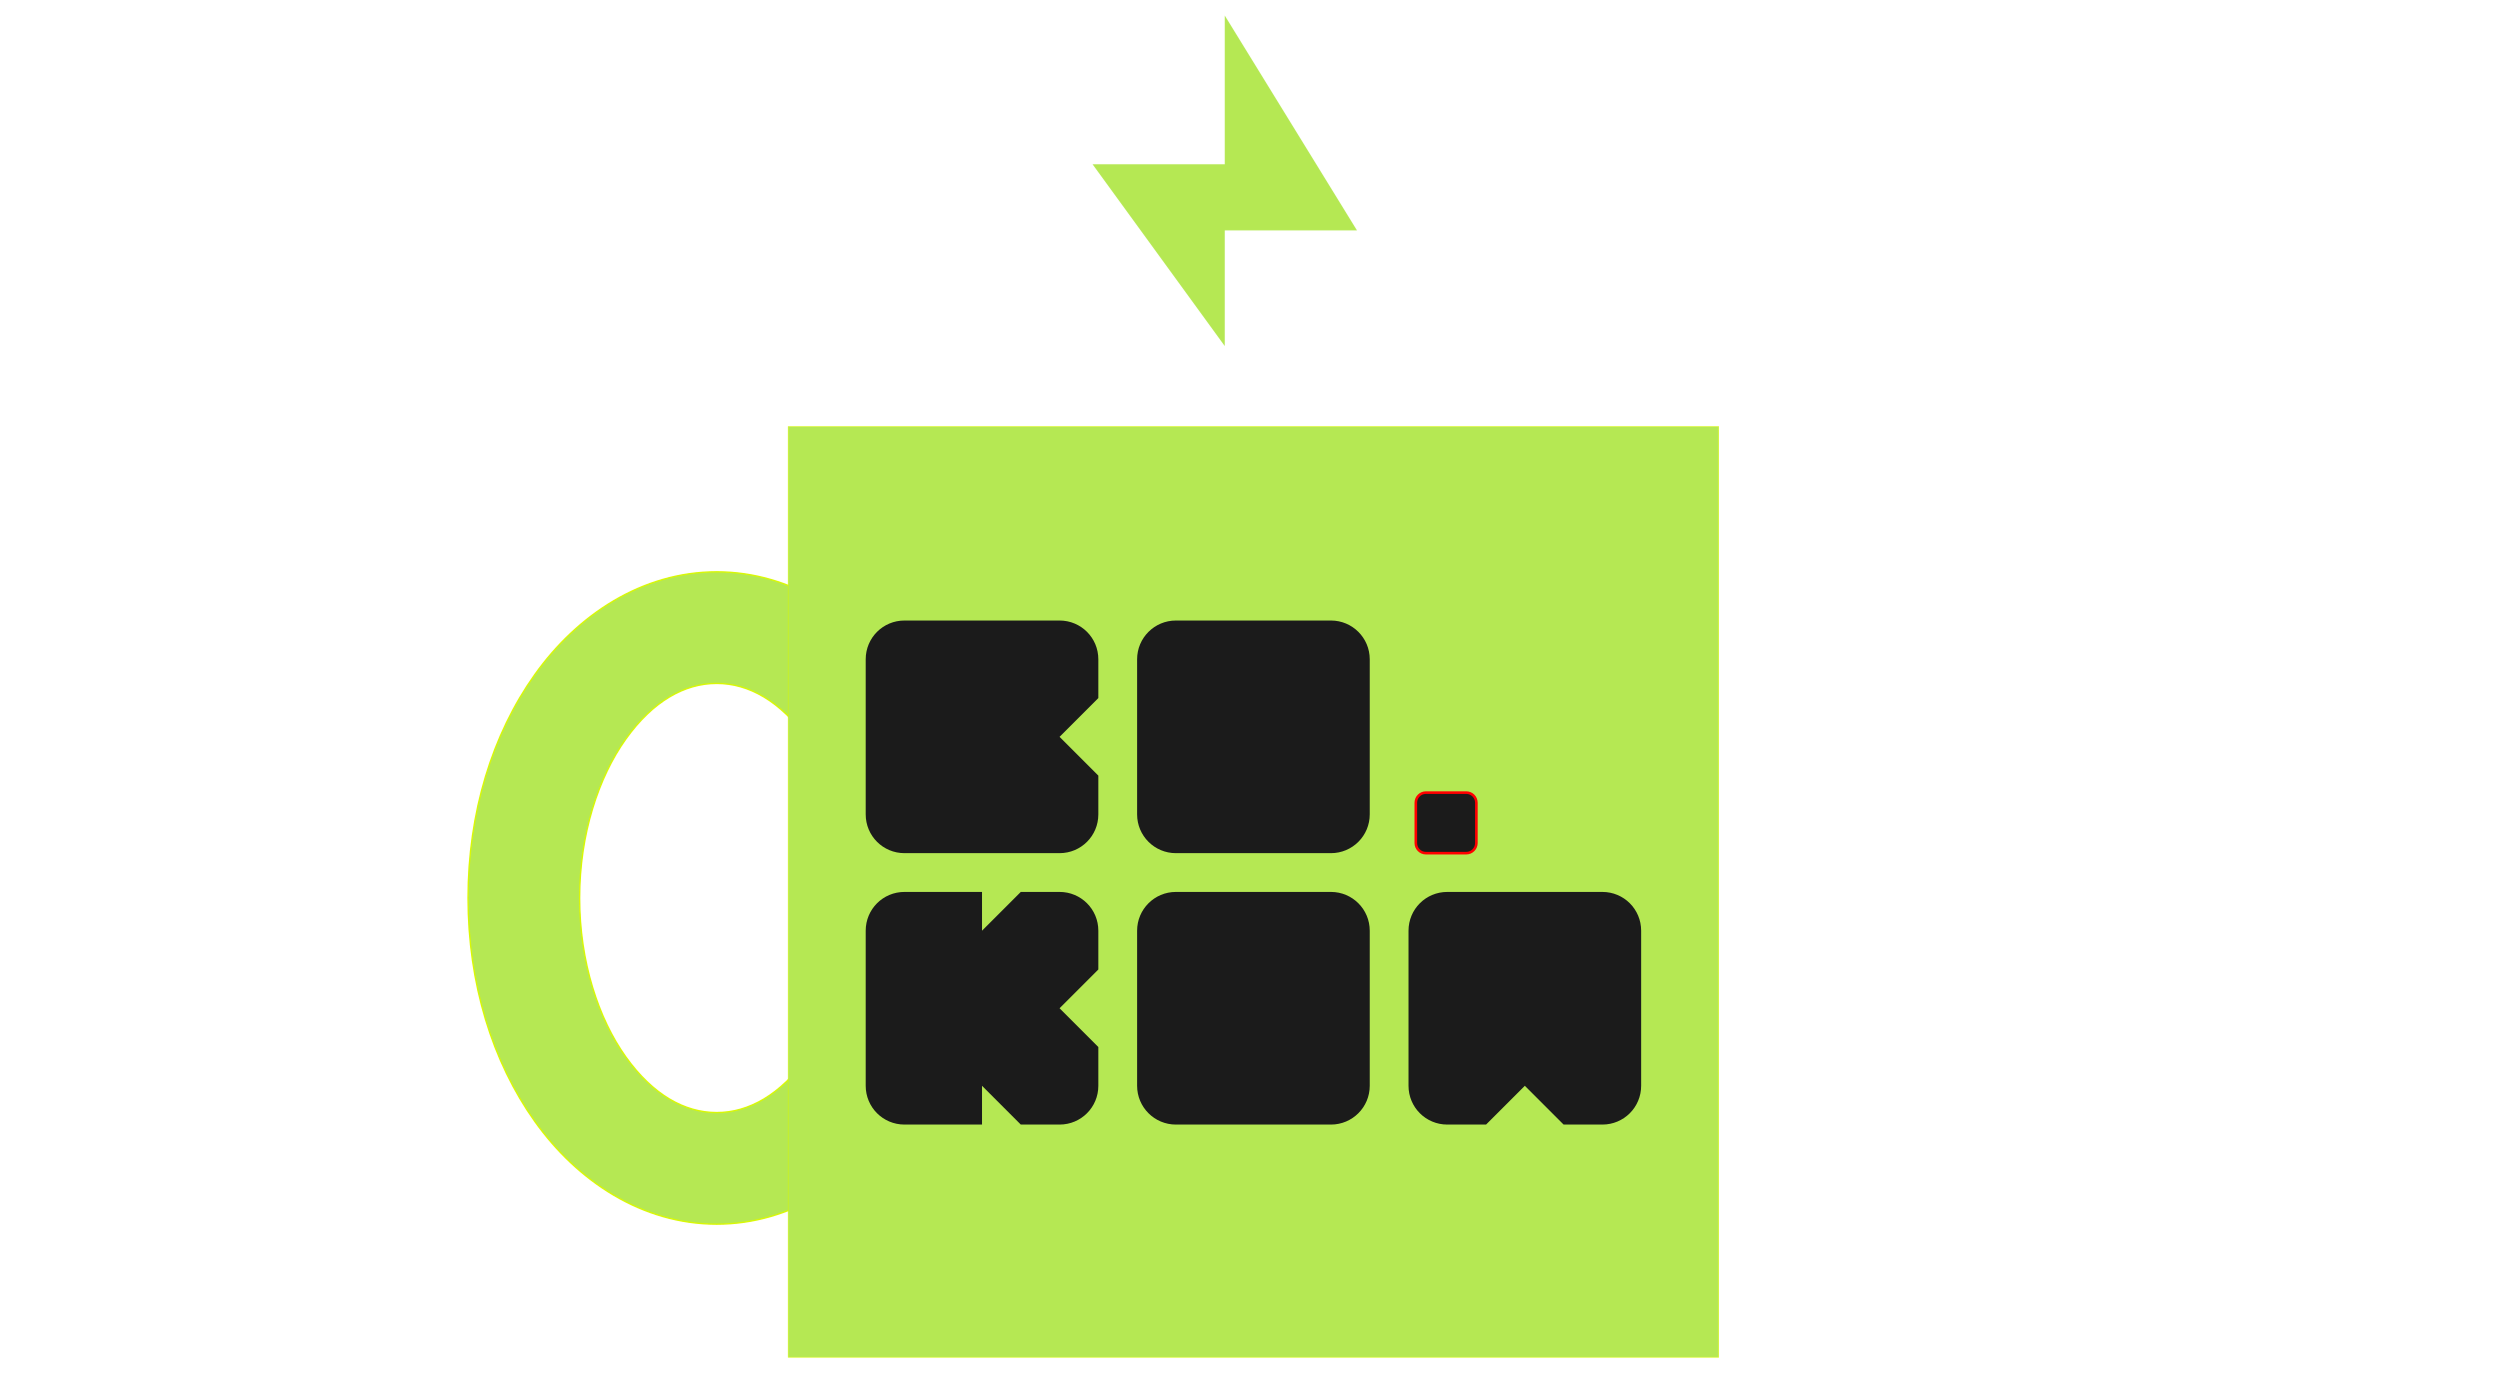
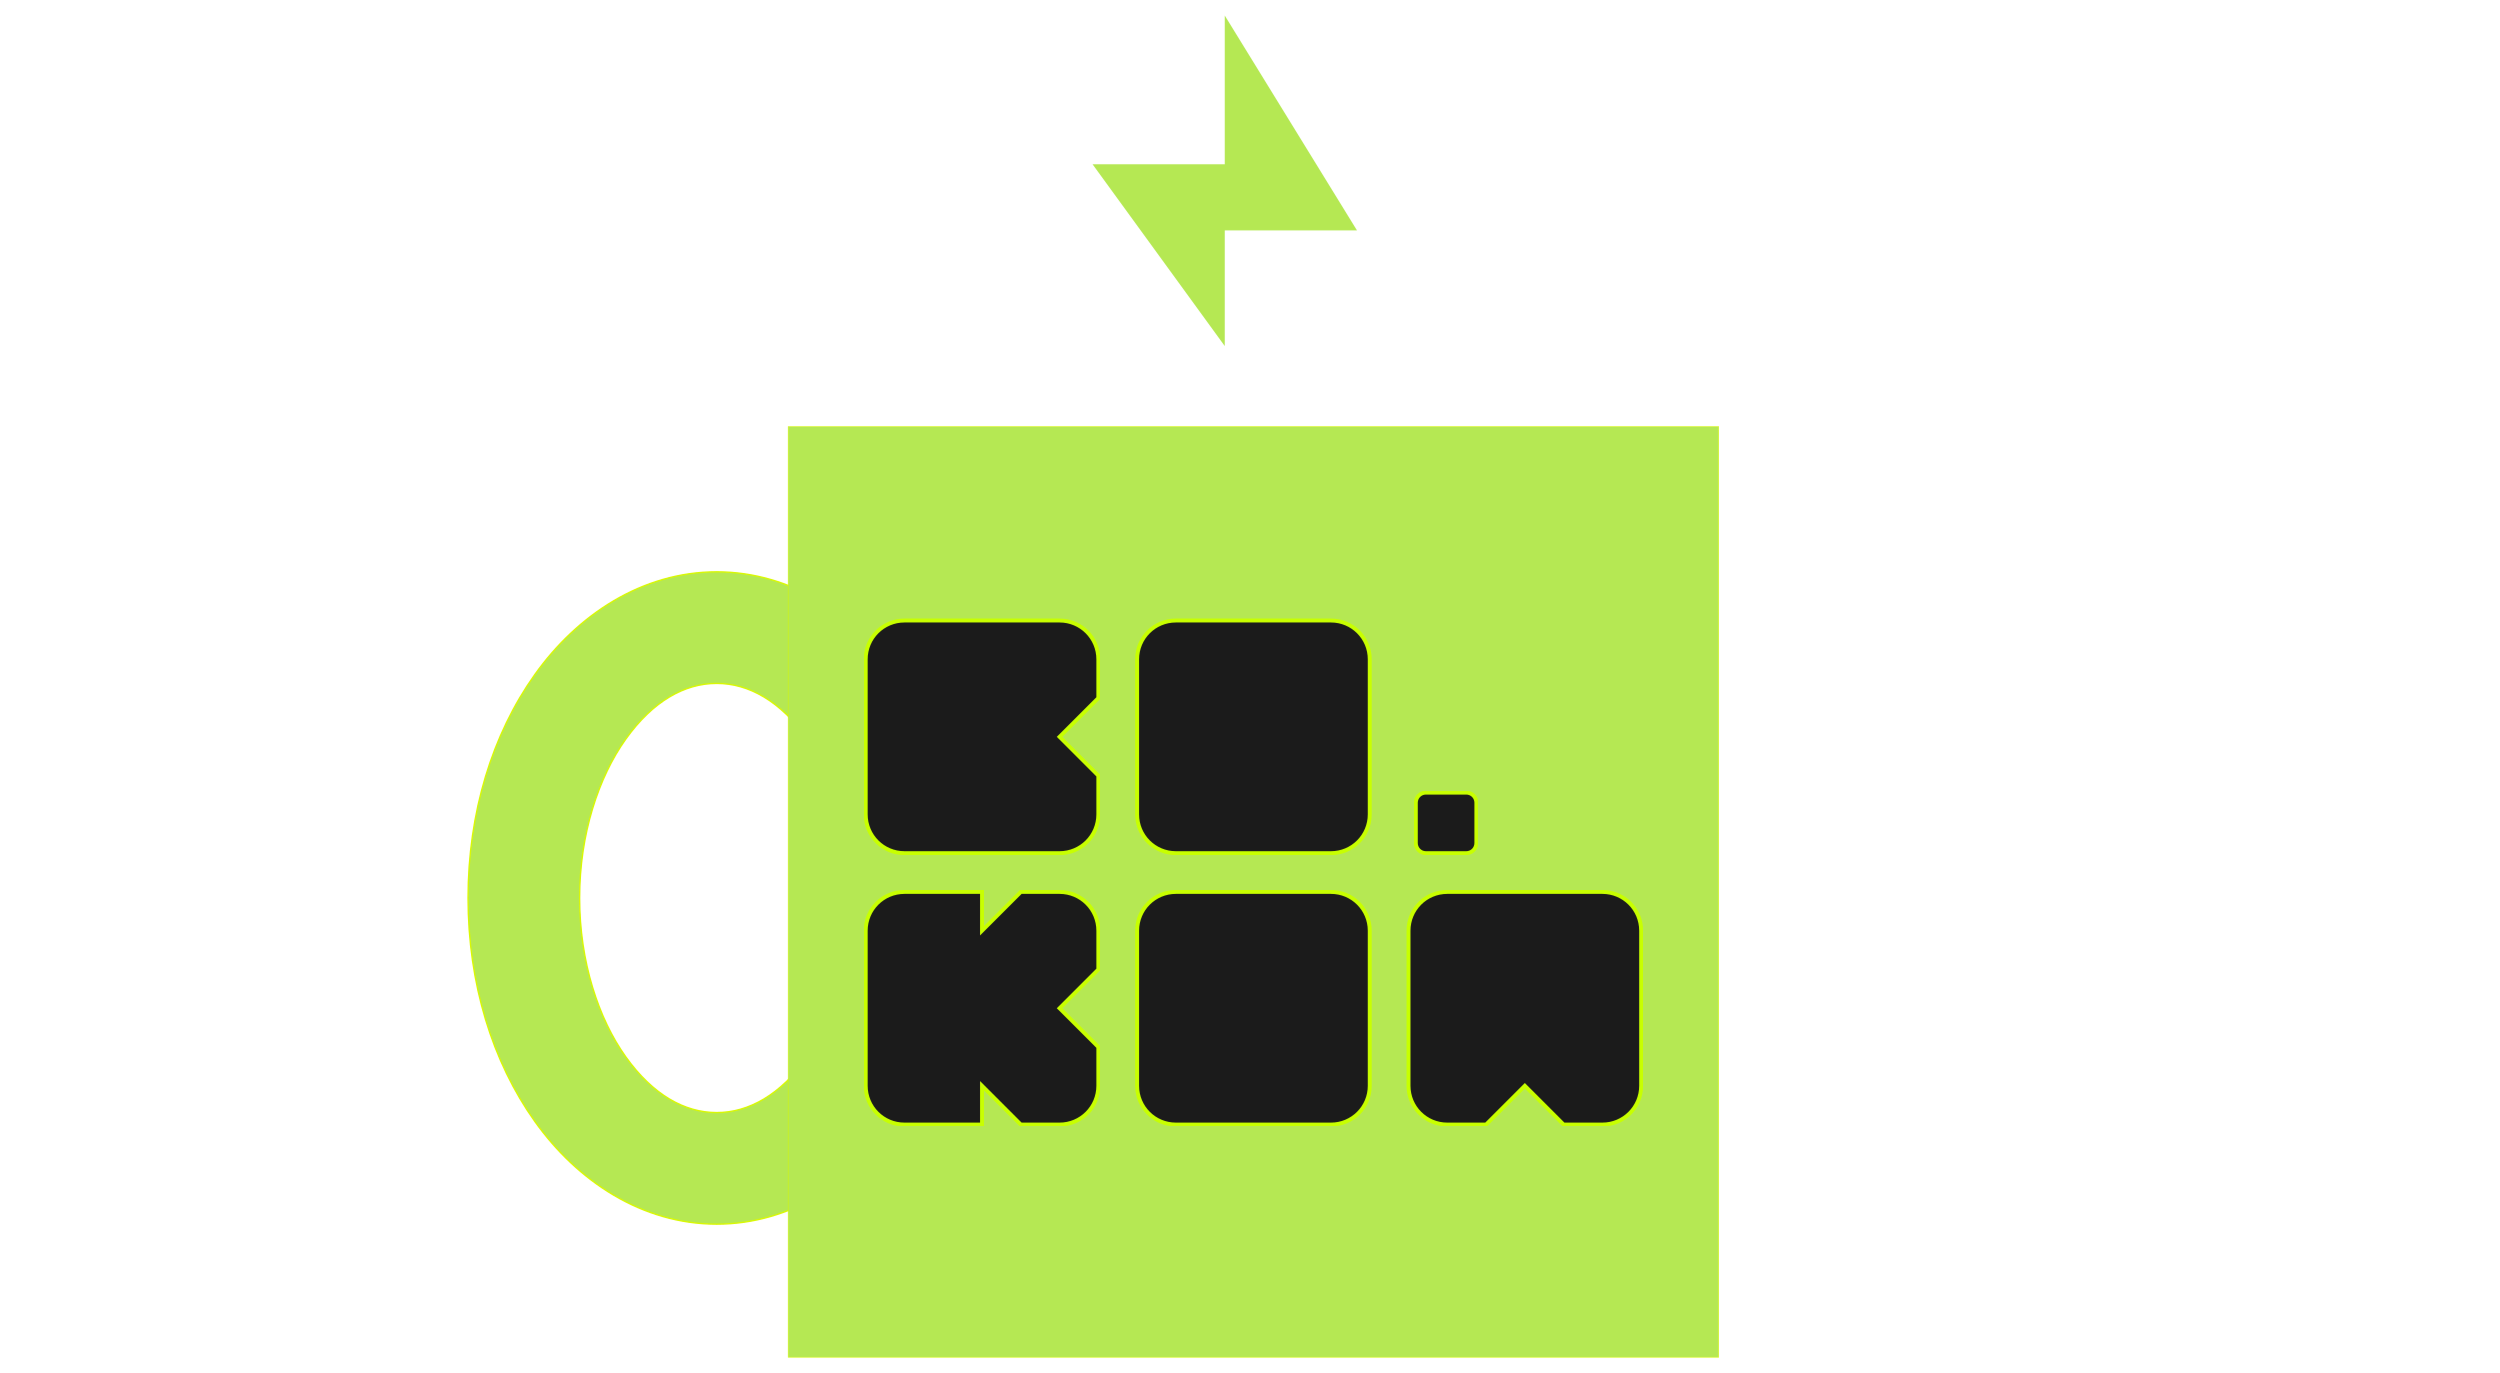
<svg xmlns="http://www.w3.org/2000/svg" width="359.126mm" height="197.197mm" viewBox="0 0 1272.494 698.73" id="svg2" version="1.1">
  <defs id="defs4">
-     <filter style="color-interpolation-filters:sRGB" id="filter4210" x="-0.006" width="1.012" y="-0.005" height="1.009">
-       <feGaussianBlur stdDeviation="0.33" id="feGaussianBlur4212" />
+     <marker style="overflow:visible" id="marker4864" refX="0.0" refY="0.0" orient="auto">
+       <path transform="scale(0.8) translate(12.5,0)" style="fill-rule:evenodd;stroke:#c8ff00;stroke-width:1pt;stroke-opacity:1;fill:#1b1b1b;fill-opacity:1" d="M 0.0,0.0 L 5.0,-5.0 L -12.5,0.0 L 5.0,5.0 L 0.0,0.0 z " id="path4866" />
+     </marker>
+     <marker style="overflow:visible" id="marker4652" refX="0.0" refY="0.0" orient="auto">
+       <path transform="scale(0.8) translate(12.5,0)" style="fill-rule:evenodd;stroke:#c8ff00;stroke-width:1pt;stroke-opacity:1;fill:#1b1b1b;fill-opacity:1" d="M 0.0,0.0 L 5.0,-5.0 L -12.5,0.0 L 5.0,5.0 L 0.0,0.0 z " id="path4654" />
+     </marker>
+     <marker style="overflow:visible" id="marker4642" refX="0.0" refY="0.0" orient="auto">
+       <path transform="scale(0.8) translate(12.5,0)" style="fill-rule:evenodd;stroke:#c8ff00;stroke-width:1pt;stroke-opacity:1;fill:#1b1b1b;fill-opacity:1" d="M 0.0,0.0 L 5.0,-5.0 L -12.5,0.0 L 5.0,5.0 L 0.0,0.0 z " id="path4644" />
+     </marker>
+     <marker style="overflow:visible" id="marker4594" refX="0.0" refY="0.0" orient="auto">
+       <path transform="scale(0.8) translate(12.5,0)" style="fill-rule:evenodd;stroke:#c8ff00;stroke-width:1pt;stroke-opacity:1;fill:#1b1b1b;fill-opacity:1" d="M 0.0,0.0 L 5.0,-5.0 L -12.5,0.0 L 5.0,5.0 L 0.0,0.0 z " id="path4596" />
+     </marker>
+     <marker style="overflow:visible" id="marker4538" refX="0.0" refY="0.0" orient="auto">
+       <path transform="scale(0.8) translate(12.5,0)" style="fill-rule:evenodd;stroke:#c8ff00;stroke-width:1pt;stroke-opacity:1;fill:#1b1b1b;fill-opacity:1" d="M 0.0,0.0 L 5.0,-5.0 L -12.5,0.0 L 5.0,5.0 L 0.0,0.0 z " id="path4540" />
+     </marker>
+     <filter style="color-interpolation-filters:sRGB" id="filter4246" x="-0.006" width="1.012" y="-0.005" height="1.009">
+       <feGaussianBlur stdDeviation="0.33" id="feGaussianBlur4248" />
    </filter>
-     <filter style="color-interpolation-filters:sRGB" id="filter4214" x="-0.002" width="1.003" y="-0.002" height="1.003">
-       <feGaussianBlur stdDeviation="0.33" id="feGaussianBlur4216" />
+     <filter style="color-interpolation-filters:sRGB" id="filter4250" x="-0.002" width="1.003" y="-0.002" height="1.003">
+       <feGaussianBlur stdDeviation="0.33" id="feGaussianBlur4252" />
    </filter>
-     <filter style="color-interpolation-filters:sRGB" id="filter4218" x="-0.003" width="1.006" y="-0.002" height="1.005">
-       <feGaussianBlur stdDeviation="0.33" id="feGaussianBlur4220" />
+     <filter style="color-interpolation-filters:sRGB" id="filter4254" x="-0.003" width="1.006" y="-0.002" height="1.005">
+       <feGaussianBlur stdDeviation="0.33" id="feGaussianBlur4256" />
+     </filter>
+     <filter style="color-interpolation-filters:sRGB" id="filter5093" x="-0.025" width="1.051" y="-0.025" height="1.051">
+       <feGaussianBlur stdDeviation="0.326" id="feGaussianBlur5095" />
+     </filter>
+     <filter style="color-interpolation-filters:sRGB" id="filter5097" x="-0.007" width="1.013" y="-0.007" height="1.013">
+       <feGaussianBlur stdDeviation="0.326" id="feGaussianBlur5099" />
+     </filter>
+     <filter style="color-interpolation-filters:sRGB" id="filter5101" x="-0.007" width="1.013" y="-0.007" height="1.013">
+       <feGaussianBlur stdDeviation="0.326" id="feGaussianBlur5103" />
+     </filter>
+     <filter style="color-interpolation-filters:sRGB" id="filter5105" x="-0.007" width="1.013" y="-0.007" height="1.013">
+       <feGaussianBlur stdDeviation="0.326" id="feGaussianBlur5107" />
+     </filter>
+     <filter style="color-interpolation-filters:sRGB" id="filter5109" x="-0.007" width="1.013" y="-0.007" height="1.013">
+       <feGaussianBlur stdDeviation="0.326" id="feGaussianBlur5111" />
+     </filter>
+     <filter style="color-interpolation-filters:sRGB" id="filter5113" x="-0.007" width="1.013" y="-0.007" height="1.013">
+       <feGaussianBlur stdDeviation="0.326" id="feGaussianBlur5115" />
    </filter>
  </defs>
  <g id="layer1" transform="translate(1075.343,-858.6358)">
-     <path style="color:#000000;font-style:normal;font-variant:normal;font-weight:normal;font-stretch:normal;font-size:medium;line-height:normal;font-family:sans-serif;text-indent:0;text-align:start;text-decoration:none;text-decoration-line:none;text-decoration-style:solid;text-decoration-color:#000000;letter-spacing:normal;word-spacing:normal;text-transform:none;direction:ltr;block-progression:tb;writing-mode:lr-tb;baseline-shift:baseline;text-anchor:start;white-space:normal;clip-rule:nonzero;display:inline;overflow:visible;visibility:visible;opacity:1;isolation:auto;mix-blend-mode:normal;color-interpolation:sRGB;color-interpolation-filters:linearRGB;solid-color:#000000;solid-opacity:1;fill:#b5e853;fill-opacity:1;fill-rule:nonzero;stroke:#d9f800;stroke-width:0.7;stroke-linecap:round;stroke-linejoin:miter;stroke-miterlimit:4;stroke-dasharray:none;stroke-dashoffset:0;stroke-opacity:1;color-rendering:auto;image-rendering:auto;shape-rendering:auto;text-rendering:auto;enable-background:accumulate;filter:url(#filter4218)" d="m -710.559,1149.689 c -37.864,0 -70.798,21.752 -92.525,52.217 -21.727,30.465 -34.027,70.328 -34.027,113.805 0,43.476 12.3,83.338 34.027,113.803 21.727,30.465 54.661,52.219 92.525,52.219 37.864,0 70.798,-21.754 92.525,-52.219 21.727,-30.465 34.025,-70.326 34.025,-113.803 0,-43.476 -12.298,-83.34 -34.025,-113.805 -21.727,-30.464 -54.661,-52.217 -92.525,-52.217 z m 0,56.801 c 16.343,0 32.483,9.054 46.279,28.398 13.797,19.345 23.471,48.292 23.471,80.822 0,32.53 -9.674,61.478 -23.471,80.822 -13.797,19.345 -29.936,28.398 -46.279,28.398 -16.343,0 -32.485,-9.054 -46.281,-28.398 -13.797,-19.345 -23.471,-48.292 -23.471,-80.822 0,-32.53 9.674,-61.478 23.471,-80.822 13.797,-19.345 29.938,-28.398 46.281,-28.398 z" id="path4518" />
-     <rect style="opacity:1;fill:#b5e853;fill-opacity:1;stroke:#d9f800;stroke-width:0.254;stroke-linecap:round;stroke-miterlimit:4;stroke-dasharray:none;stroke-opacity:1;filter:url(#filter4214)" id="rect4516" width="473.643" height="473.643" x="-674.173" y="1075.806" rx="0" ry="0" />
-     <path style="opacity:1;fill:#1b1b1b;fill-opacity:1;stroke:none;stroke-width:1;stroke-linecap:round;stroke-miterlimit:4;stroke-dasharray:none;stroke-opacity:1" d="m -614.967,1174.481 78.94,0 c 10.933,0 19.735,8.802 19.735,19.735 l 0,19.735 -19.735,19.735 19.735,19.735 0,19.735 c 0,10.933 -8.802,19.735 -19.735,19.735 l -78.94,0 c -10.933,0 -19.735,-8.802 -19.735,-19.735 l 0,-78.941 c 0,-10.933 8.802,-19.735 19.735,-19.735 z" id="rect4454" />
-     <rect y="1174.481" x="-496.557" height="118.411" width="118.411" id="rect4459" style="opacity:1;fill:#1b1b1b;fill-opacity:1;stroke:none;stroke-width:1;stroke-linecap:round;stroke-miterlimit:4;stroke-dasharray:none;stroke-opacity:1" ry="19.735" rx="19.735" />
-     <path id="path4486" d="m -240,1332.362 0,78.941 c 0,10.933 -8.802,19.735 -19.735,19.735 l -19.735,0 -19.735,-19.735 -19.735,19.735 -19.735,0 c -10.933,0 -19.735,-8.802 -19.735,-19.735 l 0,-78.941 c 0,-10.933 8.802,-19.735 19.735,-19.735 l 78.94,0 c 10.933,0 19.735,8.802 19.735,19.735 z" style="opacity:1;fill:#1b1b1b;fill-opacity:1;stroke:none;stroke-width:1;stroke-linecap:round;stroke-miterlimit:4;stroke-dasharray:none;stroke-opacity:1" />
-     <rect rx="19.735" ry="19.735" style="opacity:1;fill:#1b1b1b;fill-opacity:1;stroke:none;stroke-width:1;stroke-linecap:round;stroke-miterlimit:4;stroke-dasharray:none;stroke-opacity:1" id="rect4492" width="118.411" height="118.411" x="-496.557" y="1312.627" />
-     <path id="path4503" d="m -614.967,1312.627 39.47,0 0,19.735 19.735,-19.735 19.735,0 c 10.933,0 19.735,8.802 19.735,19.735 l 0,19.735 -19.735,19.735 19.735,19.735 0,19.735 c 0,10.933 -8.802,19.735 -19.735,19.735 l -19.735,0 -19.735,-19.735 0,19.735 -39.47,0 c -10.933,0 -19.735,-8.802 -19.735,-19.735 l 0,-78.941 c 0,-10.933 8.802,-19.735 19.735,-19.735 z" style="opacity:1;fill:#1b1b1b;fill-opacity:1;stroke:none;stroke-width:1;stroke-linecap:round;stroke-miterlimit:4;stroke-dasharray:none;stroke-opacity:1" />
-     <rect rx="5.137" ry="5.137" style="opacity:1;fill:#1b1b1b;fill-opacity:1;stroke:#ff0000;stroke-width:1.323;stroke-linecap:round;stroke-miterlimit:4;stroke-dasharray:none;stroke-opacity:1" id="rect4514" width="30.821" height="30.821" x="-354.695" y="1262.071" />
-     <path style="fill:#b5e853;fill-opacity:1;fill-rule:evenodd;stroke:#d9f800;stroke-width:0.012;stroke-linecap:butt;stroke-linejoin:miter;stroke-opacity:1;stroke-miterlimit:4;stroke-dasharray:none;filter:url(#filter4210)" d="m -451.943,1034.774 -67.289,-92.522 67.289,0 0,-75.7 67.289,109.344 -67.289,0 z" id="path4532" />
+     <path style="color:#000000;font-style:normal;font-variant:normal;font-weight:normal;font-stretch:normal;font-size:medium;line-height:normal;font-family:sans-serif;text-indent:0;text-align:start;text-decoration:none;text-decoration-line:none;text-decoration-style:solid;text-decoration-color:#000000;letter-spacing:normal;word-spacing:normal;text-transform:none;direction:ltr;block-progression:tb;writing-mode:lr-tb;baseline-shift:baseline;text-anchor:start;white-space:normal;clip-rule:nonzero;display:inline;overflow:visible;visibility:visible;opacity:1;isolation:auto;mix-blend-mode:normal;color-interpolation:sRGB;color-interpolation-filters:linearRGB;solid-color:#000000;solid-opacity:1;fill:#b5e853;fill-opacity:1;fill-rule:nonzero;stroke:#d9f800;stroke-width:0.7;stroke-linecap:round;stroke-linejoin:miter;stroke-miterlimit:4;stroke-dasharray:none;stroke-dashoffset:0;stroke-opacity:1;color-rendering:auto;image-rendering:auto;shape-rendering:auto;text-rendering:auto;enable-background:accumulate;filter:url(#filter4254)" d="m -710.559,1149.689 c -37.864,0 -70.798,21.752 -92.525,52.217 -21.727,30.465 -34.027,70.328 -34.027,113.805 0,43.476 12.3,83.338 34.027,113.803 21.727,30.465 54.661,52.219 92.525,52.219 37.864,0 70.798,-21.754 92.525,-52.219 21.727,-30.465 34.025,-70.326 34.025,-113.803 0,-43.476 -12.298,-83.34 -34.025,-113.805 -21.727,-30.464 -54.661,-52.217 -92.525,-52.217 z m 0,56.801 c 16.343,0 32.483,9.054 46.279,28.398 13.797,19.345 23.471,48.292 23.471,80.822 0,32.53 -9.674,61.478 -23.471,80.822 -13.797,19.345 -29.936,28.398 -46.279,28.398 -16.343,0 -32.485,-9.054 -46.281,-28.398 -13.797,-19.345 -23.471,-48.292 -23.471,-80.822 0,-32.53 9.674,-61.478 23.471,-80.822 13.797,-19.345 29.938,-28.398 46.281,-28.398 z" id="path4518" />
+     <rect style="opacity:1;fill:#b5e853;fill-opacity:1;stroke:#d9f800;stroke-width:0.254;stroke-linecap:round;stroke-miterlimit:4;stroke-dasharray:none;stroke-opacity:1;filter:url(#filter4250)" id="rect4516" width="473.643" height="473.643" x="-674.173" y="1075.806" rx="0" ry="0" />
+     <path style="opacity:1;fill:#1b1b1b;fill-opacity:1;stroke:#c8ff00;stroke-width:2;stroke-linecap:round;stroke-miterlimit:45.8;stroke-dasharray:none;stroke-opacity:1;filter:url(#filter5113)" d="m -614.967,1174.481 78.94,0 c 10.933,0 19.735,8.802 19.735,19.735 l 0,19.735 -19.735,19.735 19.735,19.735 0,19.735 c 0,10.933 -8.802,19.735 -19.735,19.735 l -78.94,0 c -10.933,0 -19.735,-8.802 -19.735,-19.735 l 0,-78.941 c 0,-10.933 8.802,-19.735 19.735,-19.735 z" id="rect4454" />
+     <path style="opacity:1;fill:#1b1b1b;fill-opacity:1;stroke:#c8ff00;stroke-width:2;stroke-linecap:round;stroke-miterlimit:45.8;stroke-dasharray:none;stroke-opacity:1;filter:url(#filter5109)" d="m -476.821,1174.481 78.94,0 c 10.933,0 19.735,8.802 19.735,19.735 l 0,78.941 c 0,10.933 -8.802,19.735 -19.735,19.735 l -78.94,0 c -10.933,0 -19.735,-8.802 -19.735,-19.735 l 0,-78.941 c 0,-10.933 8.802,-19.735 19.735,-19.735 z" id="rect4459" />
+     <path id="path4486" d="m -240,1332.362 0,78.941 c 0,10.933 -8.802,19.735 -19.735,19.735 l -19.735,0 -19.735,-19.735 -19.735,19.735 -19.735,0 c -10.933,0 -19.735,-8.802 -19.735,-19.735 l 0,-78.941 c 0,-10.933 8.802,-19.735 19.735,-19.735 l 78.94,0 c 10.933,0 19.735,8.802 19.735,19.735 z" style="opacity:1;fill:#1b1b1b;fill-opacity:1;stroke:#c8ff00;stroke-width:2;stroke-linecap:round;stroke-miterlimit:45.8;stroke-dasharray:none;stroke-opacity:1;filter:url(#filter5105)" />
+     <path style="opacity:1;fill:#1b1b1b;fill-opacity:1;stroke:#c8ff00;stroke-width:2;stroke-linecap:round;stroke-miterlimit:45.8;stroke-dasharray:none;stroke-opacity:1;filter:url(#filter5101)" d="m -476.821,1312.627 78.94,0 c 10.933,0 19.735,8.802 19.735,19.735 l 0,78.941 c 0,10.933 -8.802,19.735 -19.735,19.735 l -78.94,0 c -10.933,0 -19.735,-8.802 -19.735,-19.735 l 0,-78.941 c 0,-10.933 8.802,-19.735 19.735,-19.735 z" id="rect4492" />
+     <path id="path4503" d="m -614.967,1312.627 39.47,0 0,19.735 19.735,-19.735 19.735,0 c 10.933,0 19.735,8.802 19.735,19.735 l 0,19.735 -19.735,19.735 19.735,19.735 0,19.735 c 0,10.933 -8.802,19.735 -19.735,19.735 l -19.735,0 -19.735,-19.735 0,19.735 -39.47,0 c -10.933,0 -19.735,-8.802 -19.735,-19.735 l 0,-78.941 c 0,-10.933 8.802,-19.735 19.735,-19.735 z" style="opacity:1;fill:#1b1b1b;fill-opacity:1;stroke:#c8ff00;stroke-width:2;stroke-linecap:round;stroke-miterlimit:45.8;stroke-dasharray:none;stroke-opacity:1;filter:url(#filter5097)" />
+     <path style="opacity:1;fill:#1b1b1b;fill-opacity:1;stroke:#c8ff00;stroke-width:2;stroke-linecap:round;stroke-miterlimit:45.8;stroke-dasharray:none;stroke-opacity:1;filter:url(#filter5093)" d="m -349.558,1262.071 20.547,0 c 2.846,0 5.137,2.291 5.137,5.137 l 0,20.547 c 0,2.846 -2.291,5.137 -5.137,5.137 l -20.547,0 c -2.846,0 -5.137,-2.291 -5.137,-5.137 l 0,-20.547 c 0,-2.846 2.291,-5.137 5.137,-5.137 z" id="rect4514" />
+     <path style="fill:#b5e853;fill-opacity:1;fill-rule:evenodd;stroke:#d9f800;stroke-width:0.012;stroke-linecap:butt;stroke-linejoin:miter;stroke-opacity:1;stroke-miterlimit:4;stroke-dasharray:none;filter:url(#filter4246)" d="m -451.943,1034.774 -67.289,-92.522 67.289,0 0,-75.7 67.289,109.344 -67.289,0 z" id="path4532" />
  </g>
</svg>
